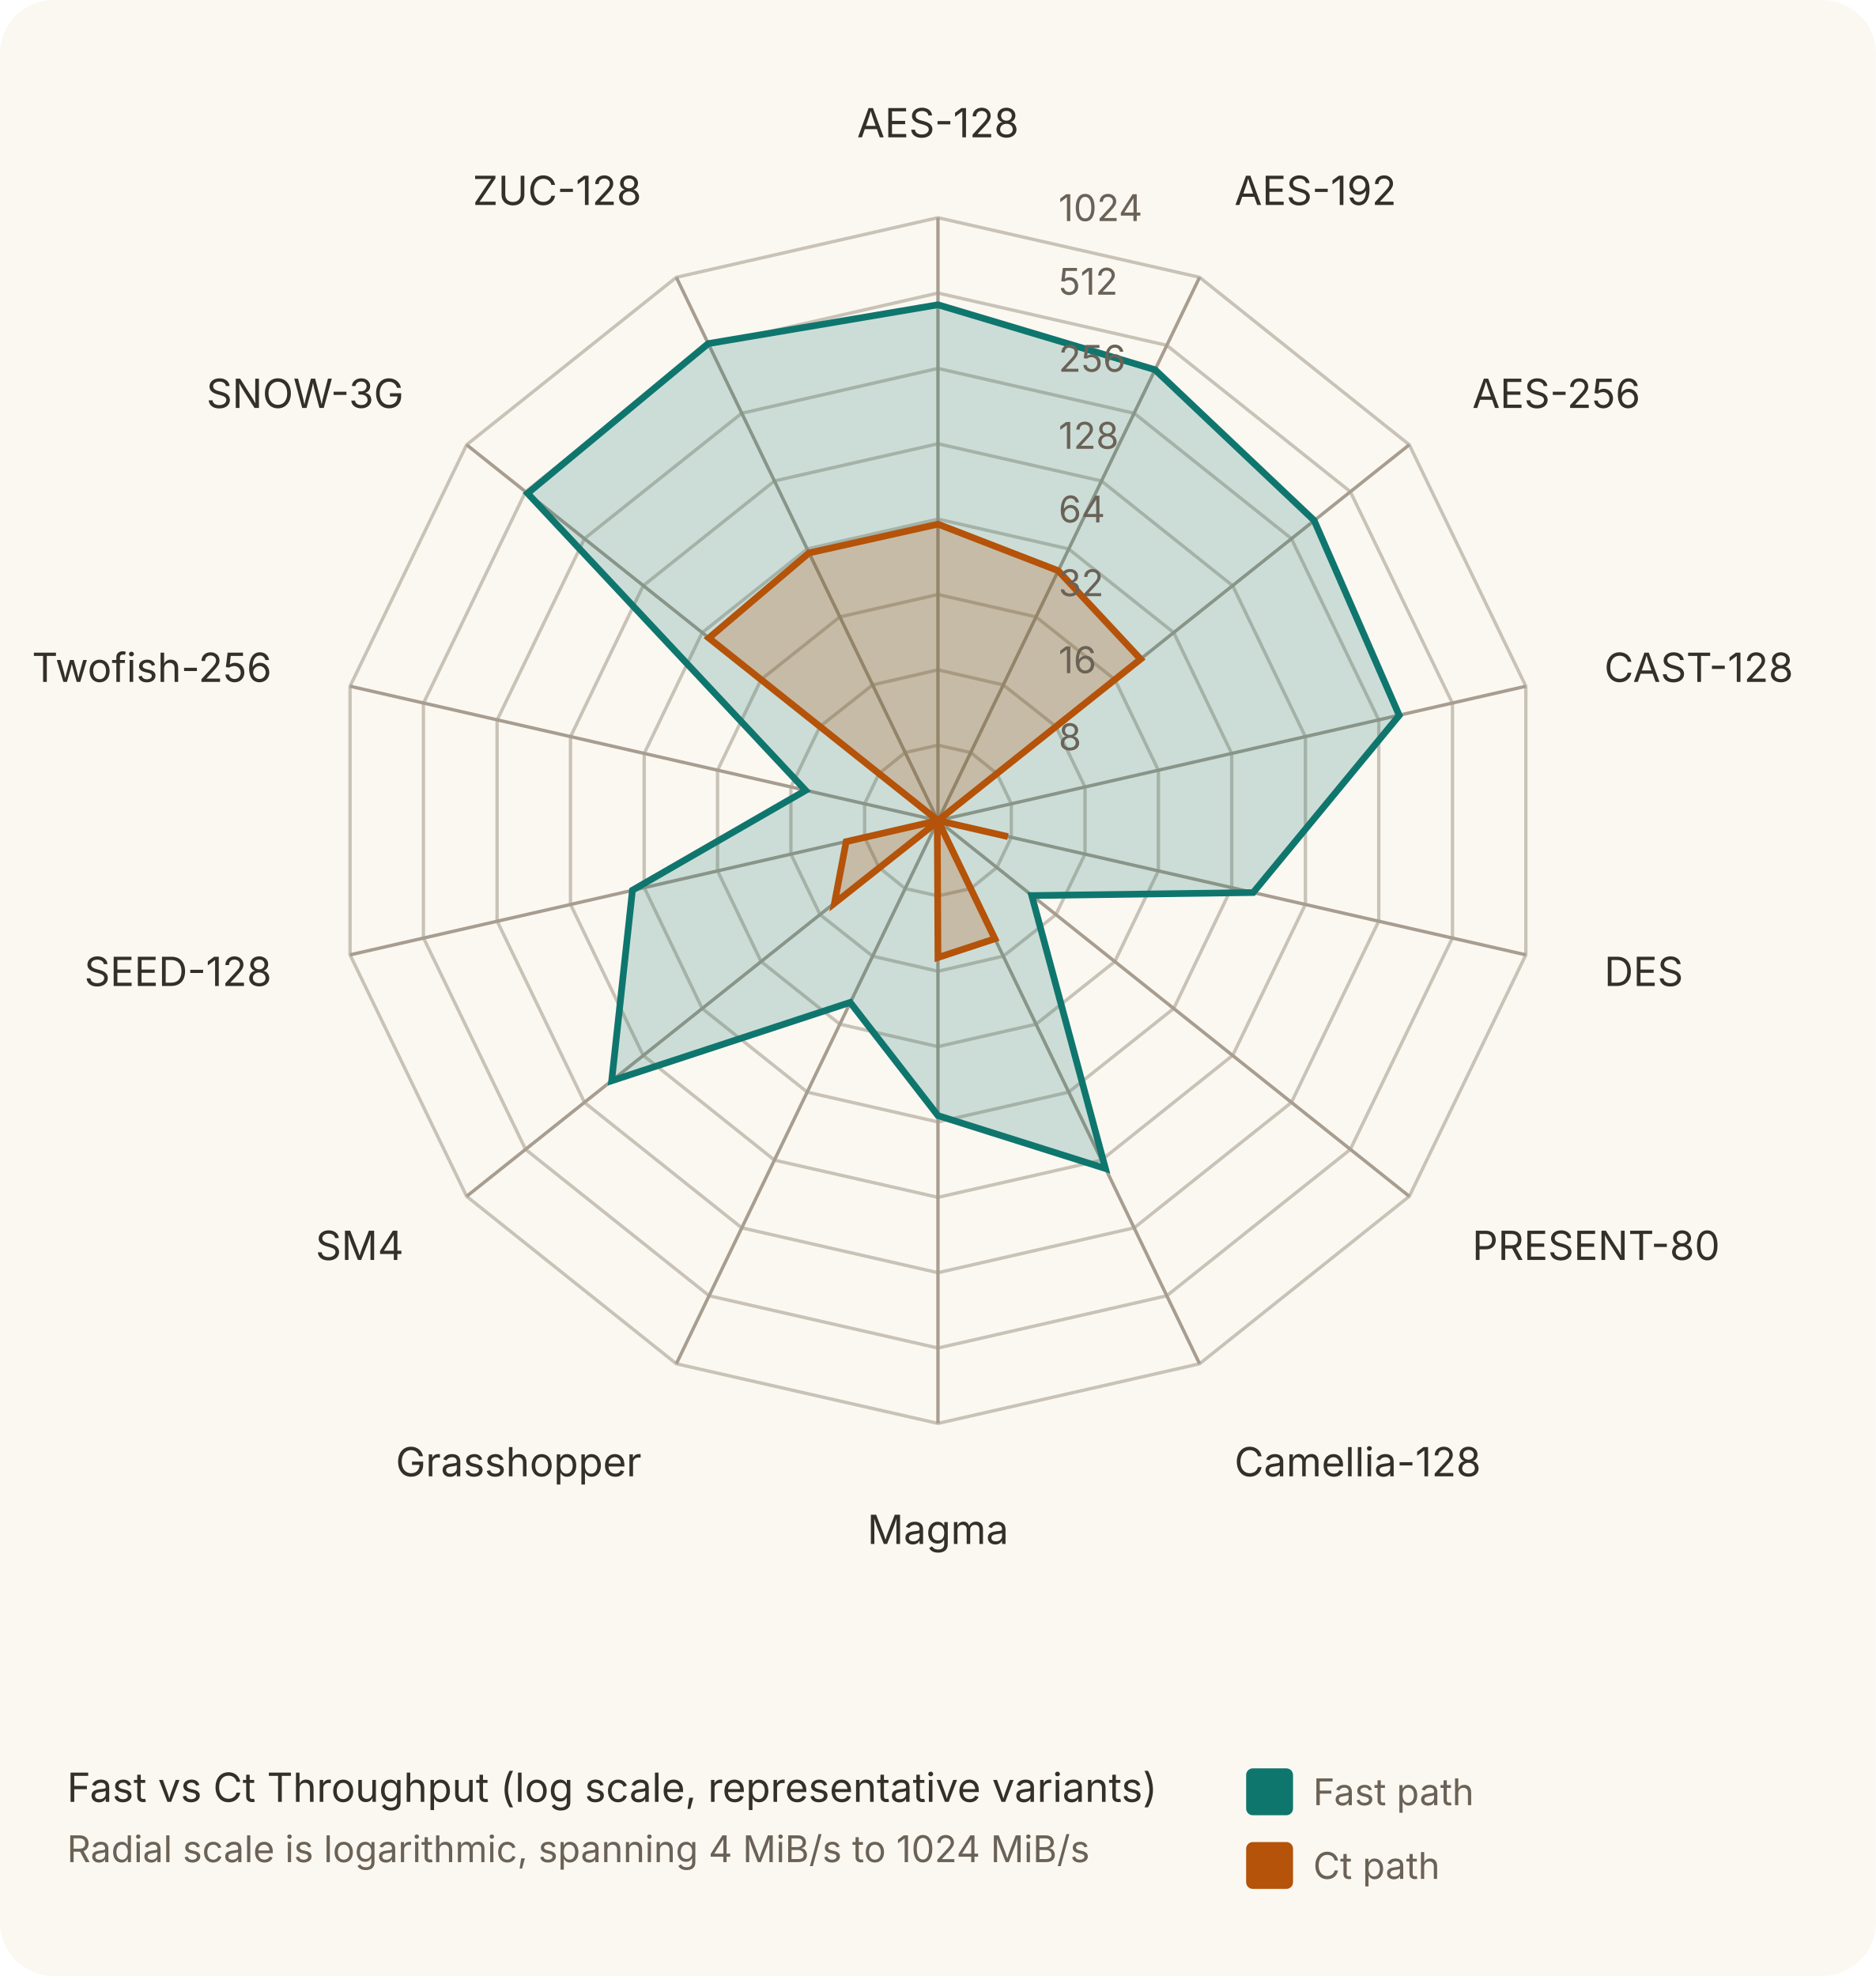
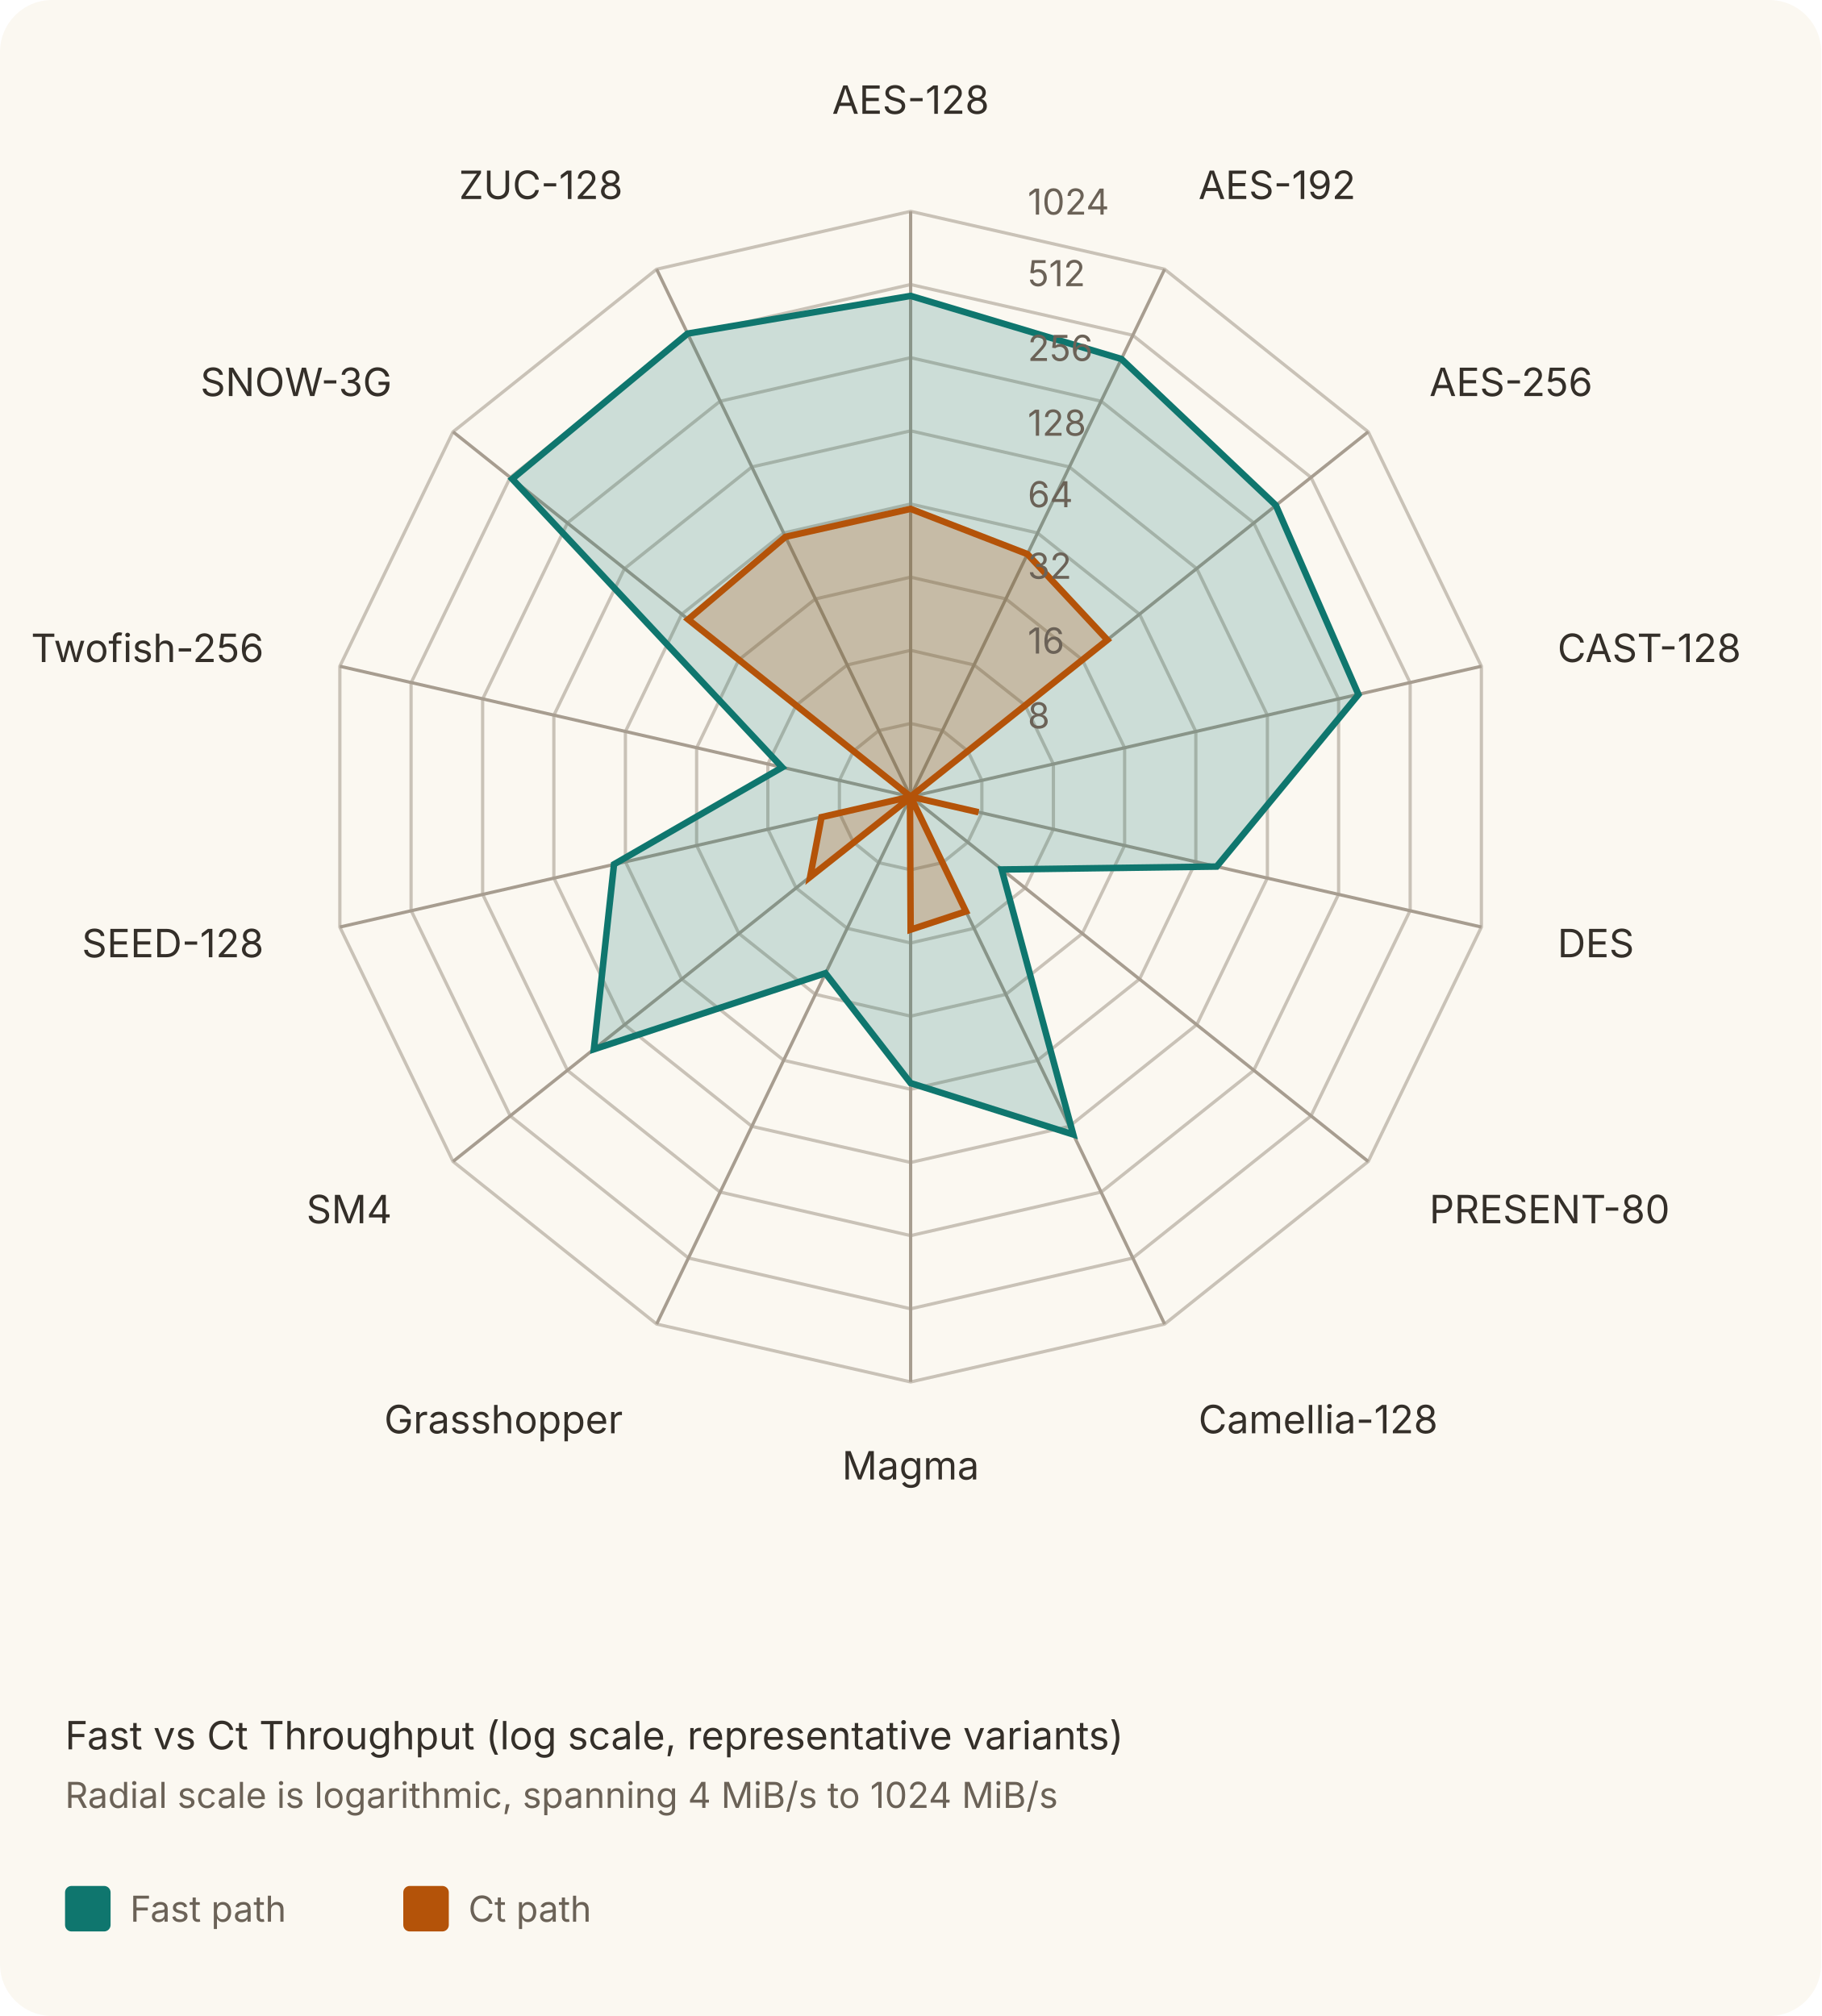
- <svg xmlns="http://www.w3.org/2000/svg" width="560" height="590" viewBox="0 0 560 590" role="img" aria-labelledby="title desc">
+ <svg xmlns="http://www.w3.org/2000/svg" width="560" height="620" viewBox="0 0 560 620" role="img" aria-labelledby="title desc">
  <style>
    .bg { fill: #fbf8f1; }
    .grid { fill: none; stroke: #c9c2b7; stroke-width: 1; }
    .axis { stroke: #a79d90; stroke-width: 1; }
    .label { fill: #342f29; font: 12px ui-sans-serif, -apple-system, BlinkMacSystemFont, "Segoe UI", sans-serif; }
    .small { fill: #6b6257; font: 11px ui-sans-serif, -apple-system, BlinkMacSystemFont, "Segoe UI", sans-serif; }
    .fast-fill { fill: #0f766e; fill-opacity: 0.20; stroke: #0f766e; stroke-width: 2; }
    .ct-fill { fill: #b45309; fill-opacity: 0.24; stroke: #b45309; stroke-width: 2; }
    .legend-fast { fill: #0f766e; }
    .legend-ct { fill: #b45309; }
  </style>
-   <rect class="bg" x="0" y="0" width="560" height="590" rx="16" />
+   <rect class="bg" x="0" y="0" width="560" height="620" rx="16" />
  <polygon class="grid" points="280.0,222.5 289.8,224.7 297.6,231.0 301.9,240.0 301.9,250.0 297.6,259.0 289.8,265.3 280.0,267.5 270.2,265.3 262.4,259.0 258.1,250.0 258.1,240.0 262.4,231.0 270.2,224.7" />
  <polygon class="grid" points="280.0,200.0 299.5,204.5 315.2,216.9 323.9,235.0 323.9,255.0 315.2,273.1 299.5,285.5 280.0,290.0 260.5,285.5 244.8,273.1 236.1,255.0 236.1,235.0 244.8,216.9 260.5,204.5" />
  <polygon class="grid" points="280.0,177.5 309.3,184.2 332.8,202.9 345.8,230.0 345.8,260.0 332.8,287.1 309.3,305.8 280.0,312.5 250.7,305.8 227.2,287.1 214.2,260.0 214.2,230.0 227.2,202.9 250.7,184.2" />
  <polygon class="grid" points="280.0,155.0 319.0,163.9 350.4,188.9 367.7,225.0 367.7,265.0 350.4,301.1 319.0,326.1 280.0,335.0 241.0,326.1 209.6,301.1 192.3,265.0 192.3,225.0 209.6,188.9 241.0,163.9" />
  <polygon class="grid" points="280.0,132.5 328.8,143.6 368.0,174.9 389.7,220.0 389.7,270.0 368.0,315.1 328.8,346.4 280.0,357.5 231.2,346.4 192.0,315.1 170.3,270.0 170.3,220.0 192.0,174.9 231.2,143.6" />
  <polygon class="grid" points="280.0,110.0 338.6,123.4 385.5,160.8 411.6,215.0 411.6,275.0 385.5,329.2 338.6,366.6 280.0,380.0 221.4,366.6 174.5,329.2 148.4,275.0 148.4,215.0 174.5,160.8 221.4,123.4" />
  <polygon class="grid" points="280.0,87.5 348.3,103.1 403.1,146.8 433.6,210.0 433.6,280.0 403.1,343.2 348.3,386.9 280.0,402.5 211.7,386.9 156.9,343.2 126.4,280.0 126.4,210.0 156.9,146.8 211.7,103.1" />
  <polygon class="grid" points="280.0,65.0 358.1,82.8 420.7,132.8 455.5,204.9 455.5,285.1 420.7,357.2 358.1,407.2 280.0,425.0 201.9,407.2 139.3,357.2 104.5,285.1 104.5,204.9 139.3,132.8 201.9,82.8" />
  <line class="axis" x1="280" y1="245" x2="280.0" y2="65.0" />
  <line class="axis" x1="280" y1="245" x2="358.1" y2="82.8" />
  <line class="axis" x1="280" y1="245" x2="420.7" y2="132.8" />
  <line class="axis" x1="280" y1="245" x2="455.5" y2="204.9" />
  <line class="axis" x1="280" y1="245" x2="455.5" y2="285.1" />
  <line class="axis" x1="280" y1="245" x2="420.7" y2="357.2" />
  <line class="axis" x1="280" y1="245" x2="358.1" y2="407.2" />
  <line class="axis" x1="280" y1="245" x2="280.0" y2="425.0" />
  <line class="axis" x1="280" y1="245" x2="201.9" y2="407.2" />
  <line class="axis" x1="280" y1="245" x2="139.3" y2="357.2" />
  <line class="axis" x1="280" y1="245" x2="104.5" y2="285.1" />
  <line class="axis" x1="280" y1="245" x2="104.5" y2="204.9" />
  <line class="axis" x1="280" y1="245" x2="139.3" y2="132.8" />
  <line class="axis" x1="280" y1="245" x2="201.9" y2="82.8" />
  <polygon class="fast-fill" points="280.0,91.0 344.8,110.4 392.3,155.4 417.7,213.6 374.1,266.5 308.0,267.4 330.0,348.9 280.0,333.1 253.8,299.3 182.6,322.7 188.8,265.8 240.5,236.0 157.5,147.3 211.4,102.6" />
  <polygon class="ct-fill" points="280.0,156.5 315.9,170.4 340.5,196.8 280.0,245.0 300.9,249.8 280.0,245.0 297.0,280.3 280.0,285.9 279.8,245.4 249.1,269.7 252.6,251.3 280.0,245.0 211.6,190.5 241.5,165.1" />
  <text class="small" x="316" y="224">8</text>
  <text class="small" x="316" y="201">16</text>
  <text class="small" x="316" y="178">32</text>
  <text class="small" x="316" y="156">64</text>
  <text class="small" x="316" y="134">128</text>
  <text class="small" x="316" y="111">256</text>
  <text class="small" x="316" y="88">512</text>
  <text class="small" x="316" y="66">1024</text>
-   <text class="label" x="280.0" y="41.0" text-anchor="middle">AES-128</text>
+   <text class="label" x="280.0" y="35.0" text-anchor="middle">AES-128</text>
  <text class="label" x="368.5" y="61.2" text-anchor="start">AES-192</text>
  <text class="label" x="439.5" y="121.8" text-anchor="start">AES-256</text>
  <text class="label" x="478.9" y="203.6" text-anchor="start">CAST-128</text>
  <text class="label" x="478.9" y="294.4" text-anchor="start">DES</text>
  <text class="label" x="439.5" y="376.2" text-anchor="start">PRESENT-80</text>
  <text class="label" x="368.5" y="440.8" text-anchor="start">Camellia-128</text>
-   <text class="label" x="280.0" y="461.0" text-anchor="middle">Magma</text>
+   <text class="label" x="280.0" y="455.0" text-anchor="middle">Magma</text>
  <text class="label" x="191.5" y="440.8" text-anchor="end">Grasshopper</text>
  <text class="label" x="120.5" y="376.2" text-anchor="end">SM4</text>
  <text class="label" x="81.1" y="294.4" text-anchor="end">SEED-128</text>
  <text class="label" x="81.1" y="203.6" text-anchor="end">Twofish-256</text>
  <text class="label" x="120.5" y="121.8" text-anchor="end">SNOW-3G</text>
  <text class="label" x="191.5" y="61.2" text-anchor="end">ZUC-128</text>
  <text class="label" x="20" y="538">Fast vs Ct Throughput (log scale, representative variants)</text>
  <text class="small" x="20" y="556">Radial scale is logarithmic, spanning 4 MiB/s to 1024 MiB/s</text>
-   <rect x="372" y="528" width="14" height="14" class="legend-fast" rx="2" />
-   <text class="small" x="392" y="539">Fast path</text>
-   <rect x="372" y="550" width="14" height="14" class="legend-ct" rx="2" />
-   <text class="small" x="392" y="561">Ct path</text>
+   <rect x="20" y="580" width="14" height="14" class="legend-fast" rx="2" />
+   <text class="small" x="40" y="591">Fast path</text>
+   <rect x="124" y="580" width="14" height="14" class="legend-ct" rx="2" />
+   <text class="small" x="144" y="591">Ct path</text>
</svg>
